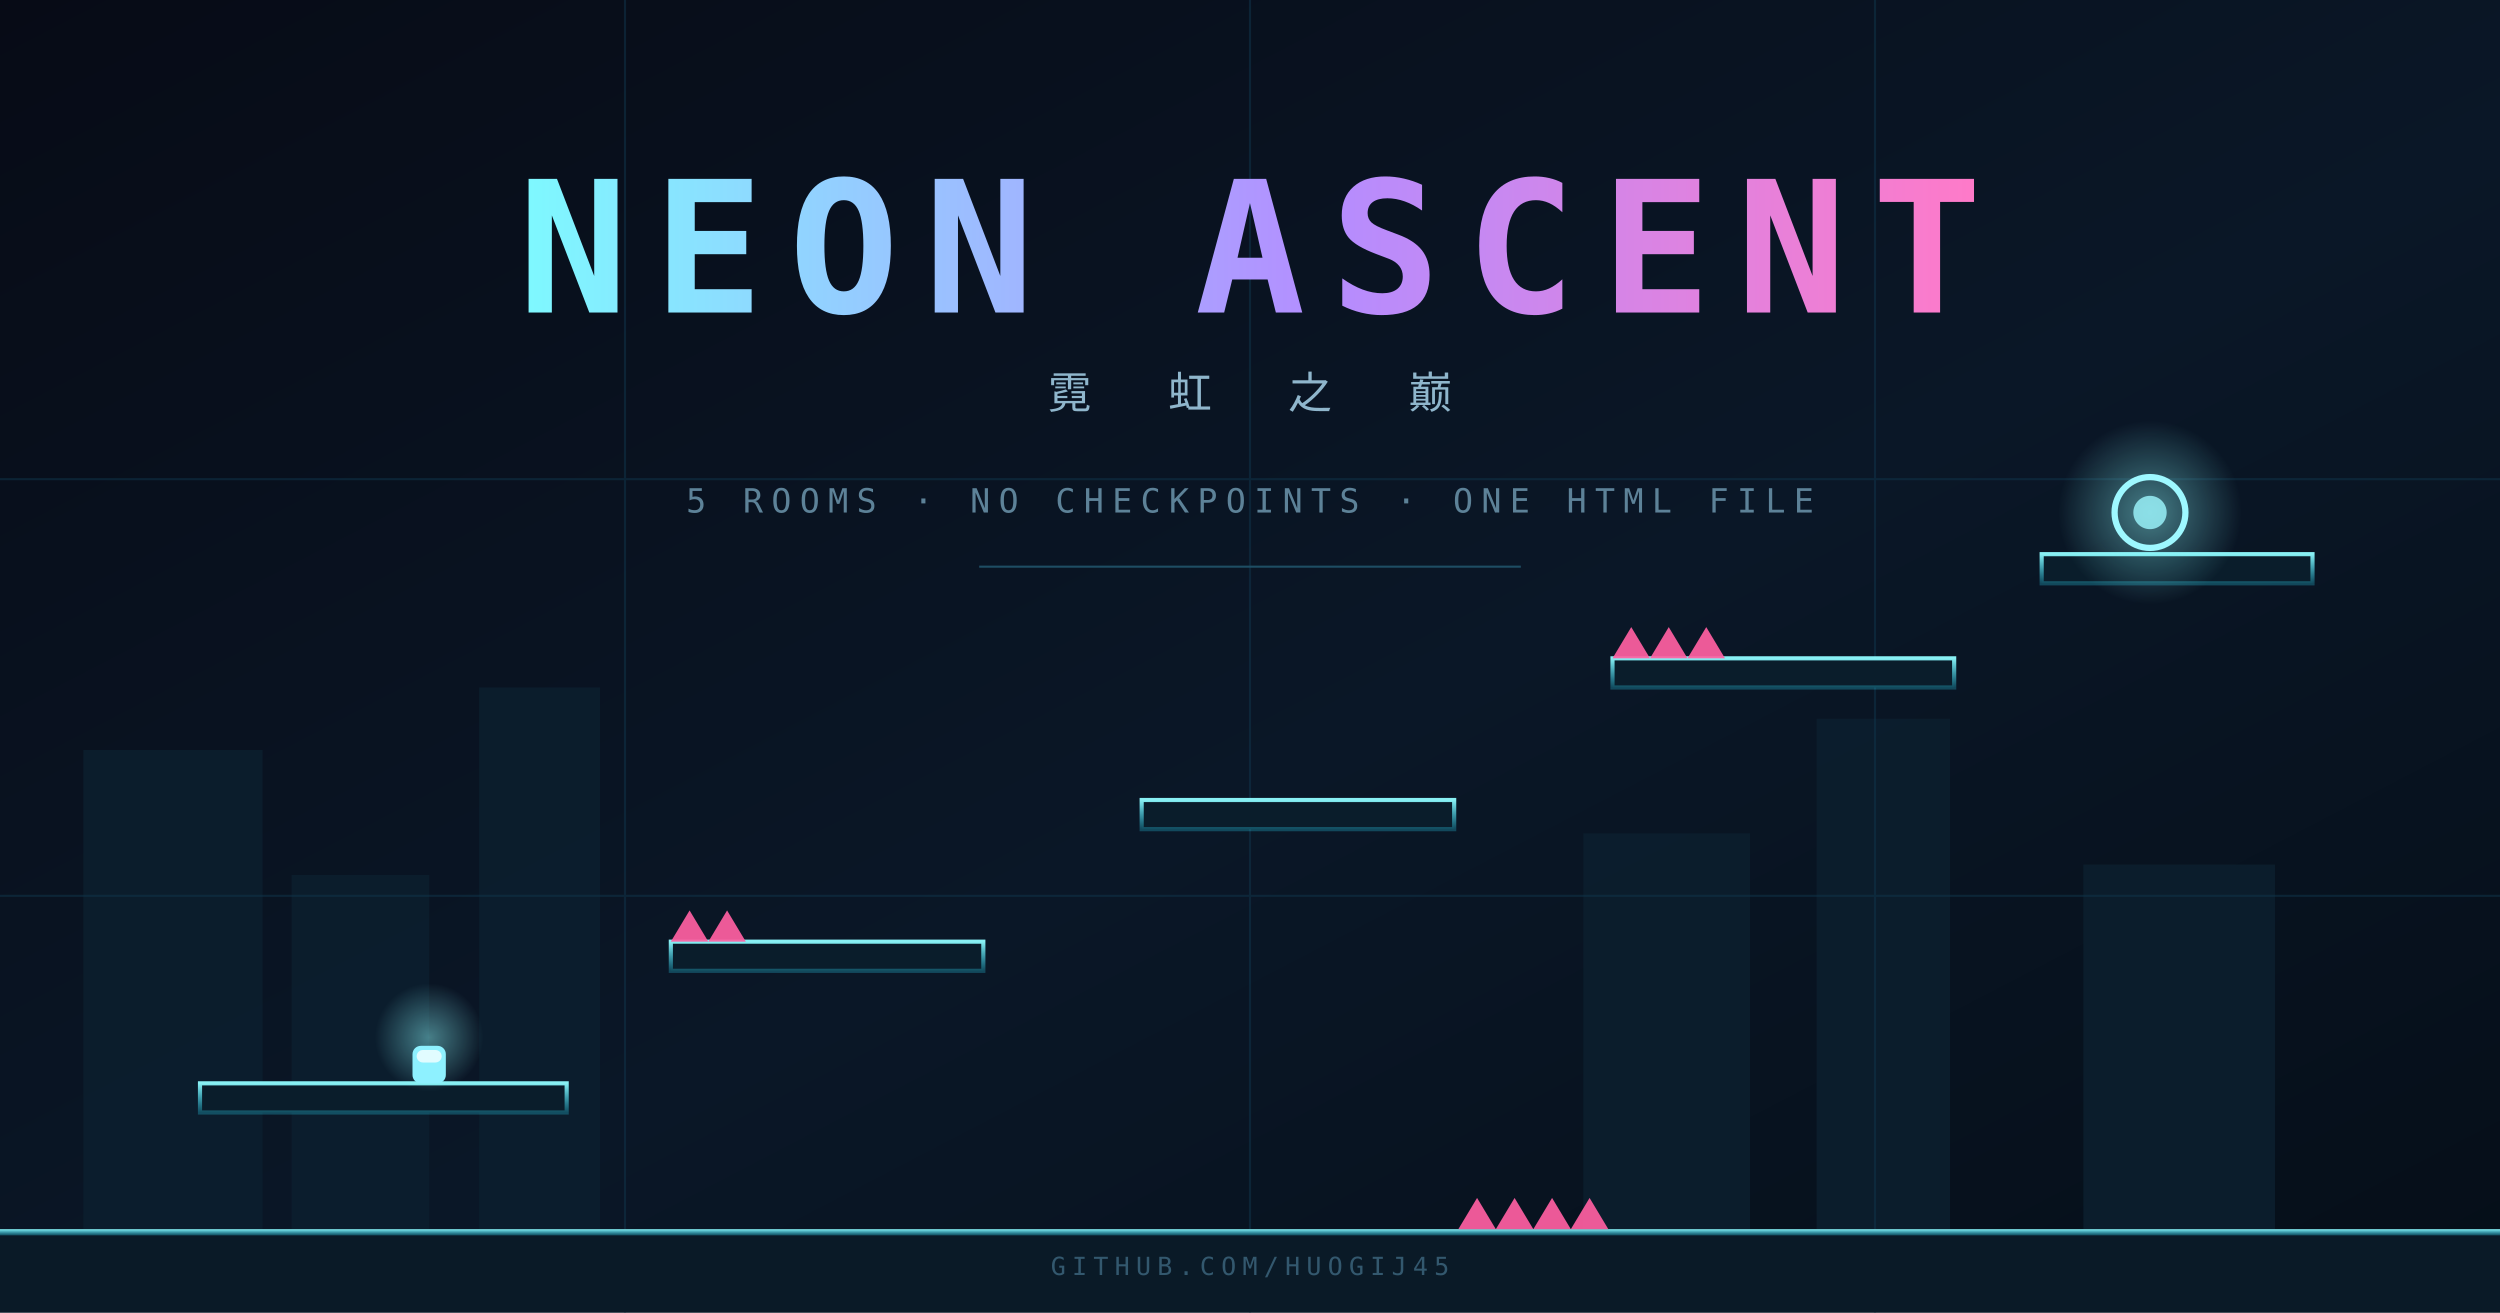
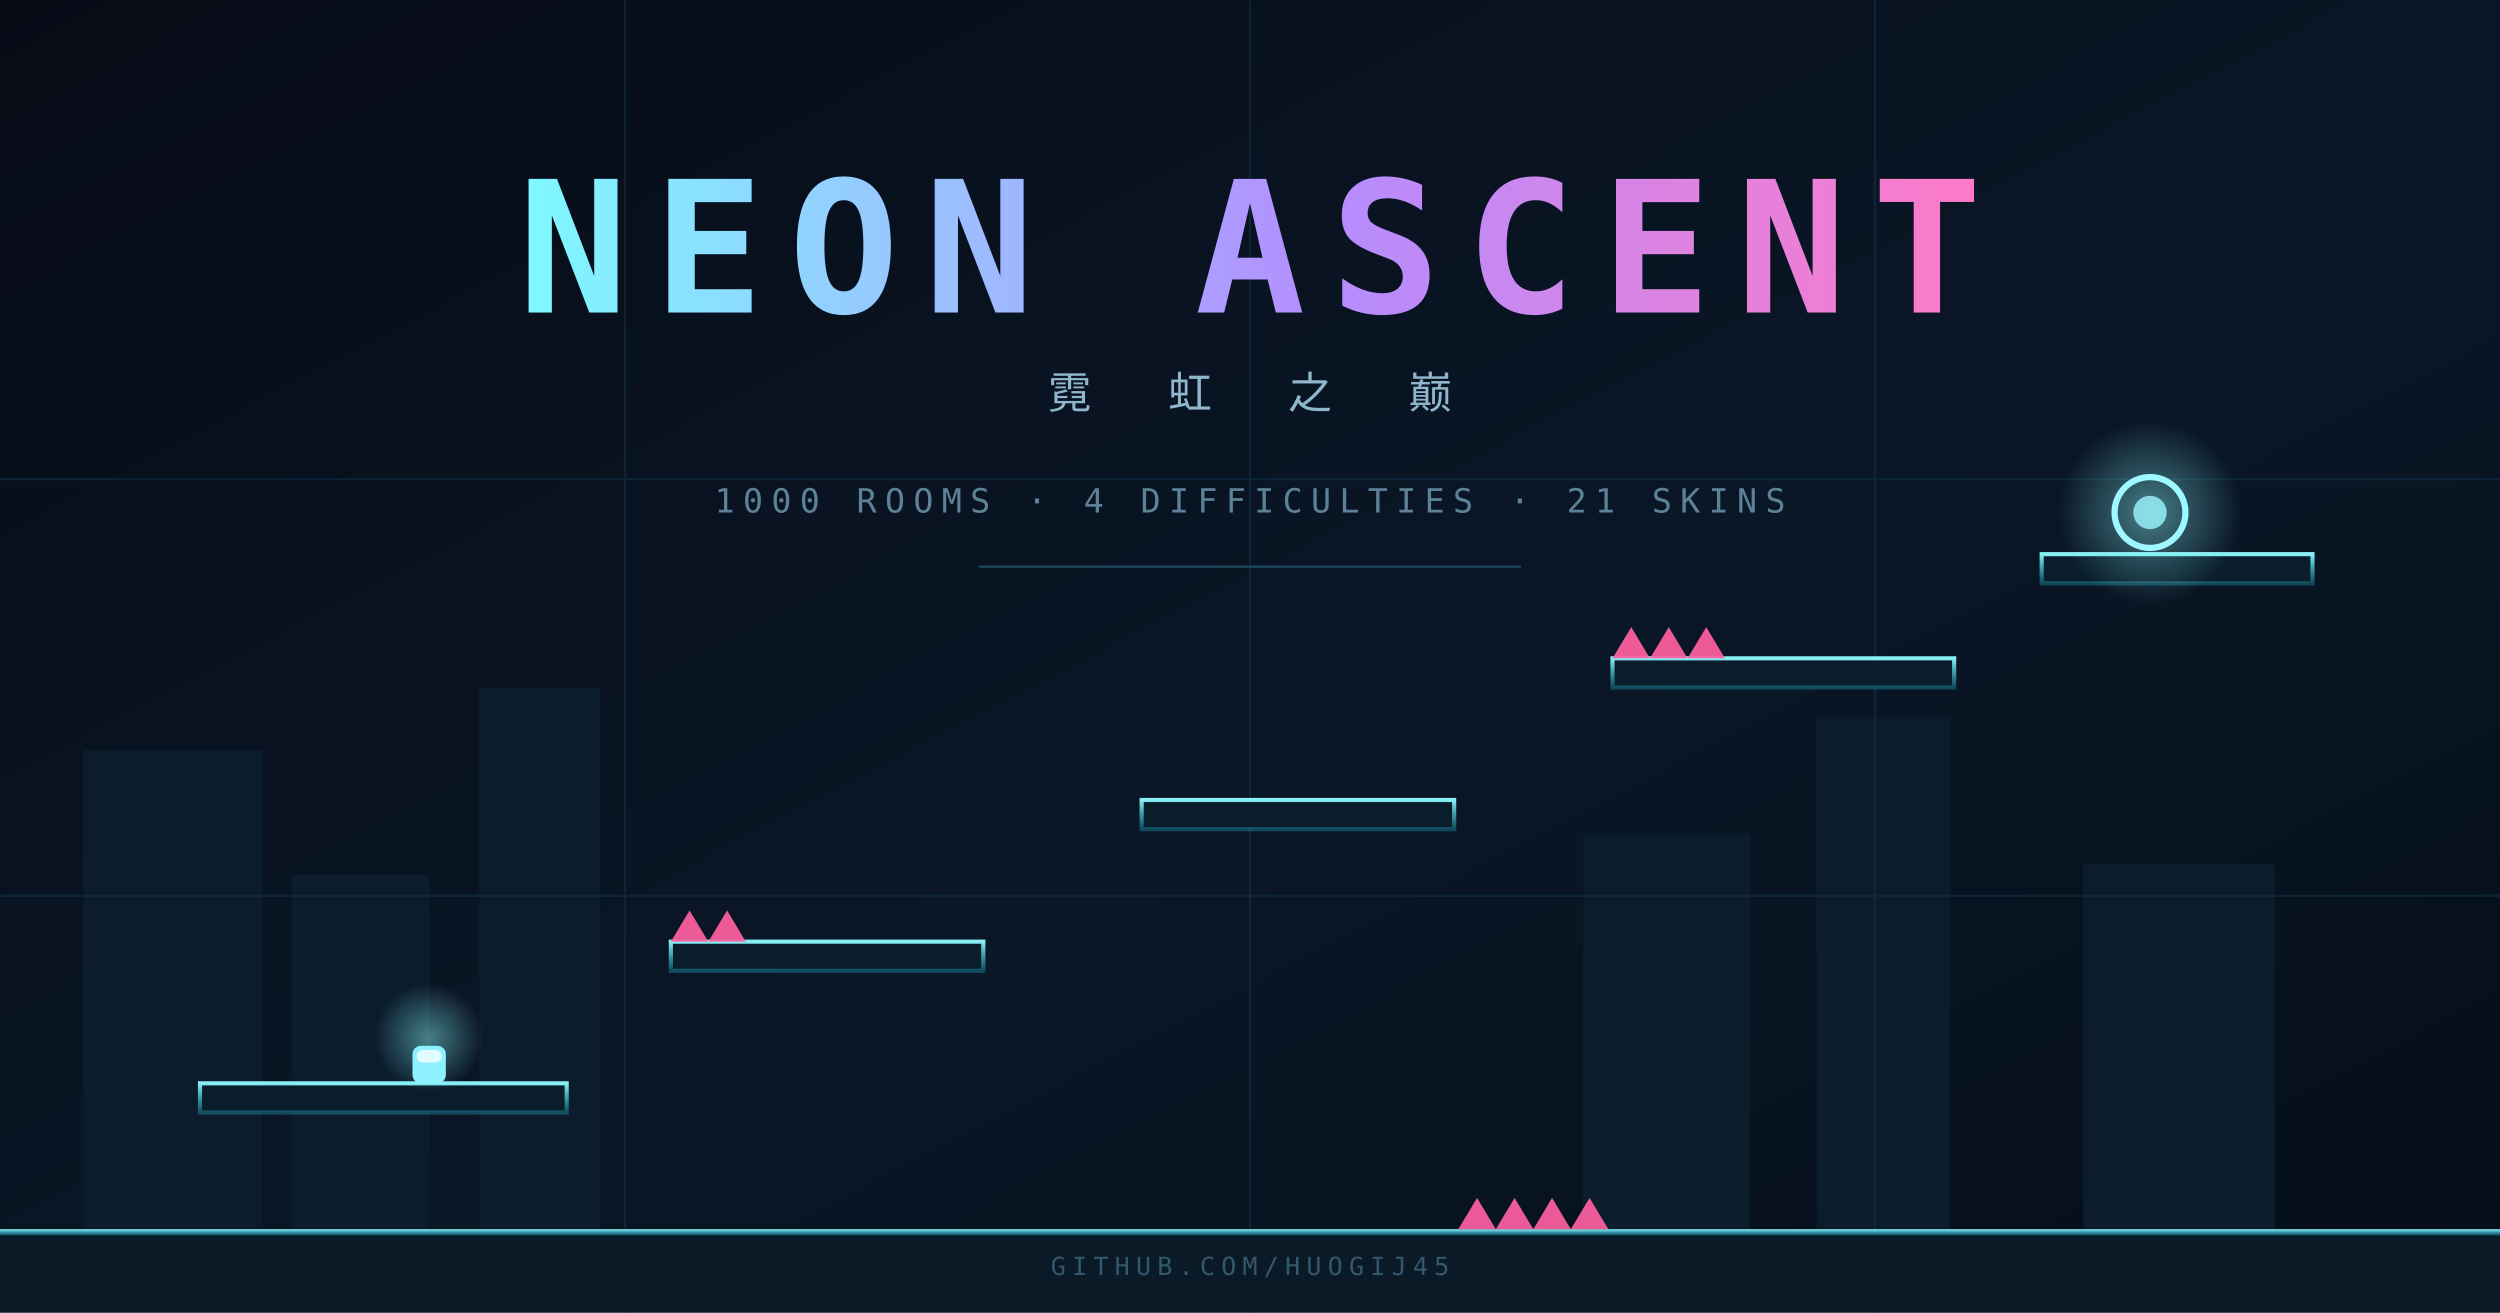
<svg xmlns="http://www.w3.org/2000/svg" width="1200" height="630" viewBox="0 0 1200 630" role="img" aria-label="霓虹之巅 NEON ASCENT">
  <defs>
    <linearGradient id="bg" x1="0" y1="0" x2="1" y2="1">
      <stop offset="0" stop-color="#070b16" />
      <stop offset="0.55" stop-color="#0a1727" />
      <stop offset="1" stop-color="#050e18" />
    </linearGradient>
    <linearGradient id="neon" x1="0" y1="0" x2="1" y2="0">
      <stop offset="0" stop-color="#7ef9ff" />
      <stop offset="0.55" stop-color="#b48dff" />
      <stop offset="1" stop-color="#ff7ac8" />
    </linearGradient>
    <linearGradient id="edge" x1="0" y1="0" x2="0" y2="1">
      <stop offset="0" stop-color="#8ffcff" stop-opacity="0.95" />
      <stop offset="1" stop-color="#2ce0ff" stop-opacity="0.25" />
    </linearGradient>
    <radialGradient id="glow" cx="0.5" cy="0.5" r="0.5">
      <stop offset="0" stop-color="#8ffcff" stop-opacity="0.45" />
      <stop offset="1" stop-color="#8ffcff" stop-opacity="0" />
    </radialGradient>
  </defs>
  <rect width="1200" height="630" fill="url(#bg)" />
  <g fill="#0b1e2d" opacity="0.9">
    <rect x="40" y="360" width="86" height="230" />
    <rect x="140" y="420" width="66" height="170" />
    <rect x="230" y="330" width="58" height="260" />
    <rect x="760" y="400" width="80" height="190" />
    <rect x="872" y="345" width="64" height="245" />
    <rect x="1000" y="415" width="92" height="175" />
  </g>
  <g stroke="#0f3349" stroke-width="1" opacity="0.55">
    <line x1="0" y1="230" x2="1200" y2="230" />
    <line x1="0" y1="430" x2="1200" y2="430" />
    <line x1="300" y1="0" x2="300" y2="630" />
    <line x1="600" y1="0" x2="600" y2="630" />
    <line x1="900" y1="0" x2="900" y2="630" />
  </g>
  <text x="600" y="150" text-anchor="middle" font-family="ui-monospace, SFMono-Regular, Menlo, monospace" font-size="88" font-weight="800" letter-spacing="12" fill="url(#neon)">NEON ASCENT</text>
  <text x="600" y="196" text-anchor="middle" font-family="ui-monospace, monospace" font-size="21" letter-spacing="16" fill="#8fb6cc">霓 虹 之 巅</text>
-   <text x="600" y="246" text-anchor="middle" font-family="ui-monospace, monospace" font-size="16" letter-spacing="4" fill="#5d8298">5 ROOMS · NO CHECKPOINTS · ONE HTML FILE</text>
+   <text x="600" y="246" text-anchor="middle" font-family="ui-monospace, monospace" font-size="16" letter-spacing="4" fill="#5d8298">1000 ROOMS · 4 DIFFICULTIES · 21 SKINS</text>
  <line x1="470" y1="272" x2="730" y2="272" stroke="#1e4d63" stroke-width="1" />
  <rect x="0" y="590" width="1200" height="40" fill="#0a1a27" />
  <rect x="0" y="590" width="1200" height="3" fill="url(#edge)" />
  <g fill="#0a1d2b">
    <rect x="96" y="520" width="176" height="14" />
    <rect x="322" y="452" width="150" height="14" />
    <rect x="548" y="384" width="150" height="14" />
    <rect x="774" y="316" width="164" height="14" />
    <rect x="980" y="266" width="130" height="14" />
  </g>
  <g stroke="url(#edge)" stroke-width="2" fill="none">
    <rect x="96" y="520" width="176" height="14" />
    <rect x="322" y="452" width="150" height="14" />
    <rect x="548" y="384" width="150" height="14" />
    <rect x="774" y="316" width="164" height="14" />
    <rect x="980" y="266" width="130" height="14" />
  </g>
  <g fill="#ff5fa2" opacity="0.92">
    <path d="M322 452 l9 -15 9 15z M340 452 l9 -15 9 15z" />
    <path d="M774 316 l9 -15 9 15z M792 316 l9 -15 9 15z M810 316 l9 -15 9 15z" />
    <path d="M700 590 l9 -15 9 15z M718 590 l9 -15 9 15z M736 590 l9 -15 9 15z M754 590 l9 -15 9 15z" />
  </g>
  <circle cx="1032" cy="246" r="44" fill="url(#glow)" />
  <circle cx="1032" cy="246" r="17" fill="none" stroke="#9ef8ff" stroke-width="3" />
  <circle cx="1032" cy="246" r="8" fill="#9ef8ff" opacity="0.8" />
  <circle cx="206" cy="498" r="26" fill="url(#glow)" />
  <rect x="198" y="502" width="16" height="18" rx="4" fill="#8ef1ff" />
  <rect x="200" y="504" width="12" height="6" rx="3" fill="#eafdff" opacity="0.9" />
  <text x="600" y="612" text-anchor="middle" font-family="ui-monospace, monospace" font-size="12" letter-spacing="3" fill="#33586e">GITHUB.COM/HUOGIJ45</text>
</svg>
